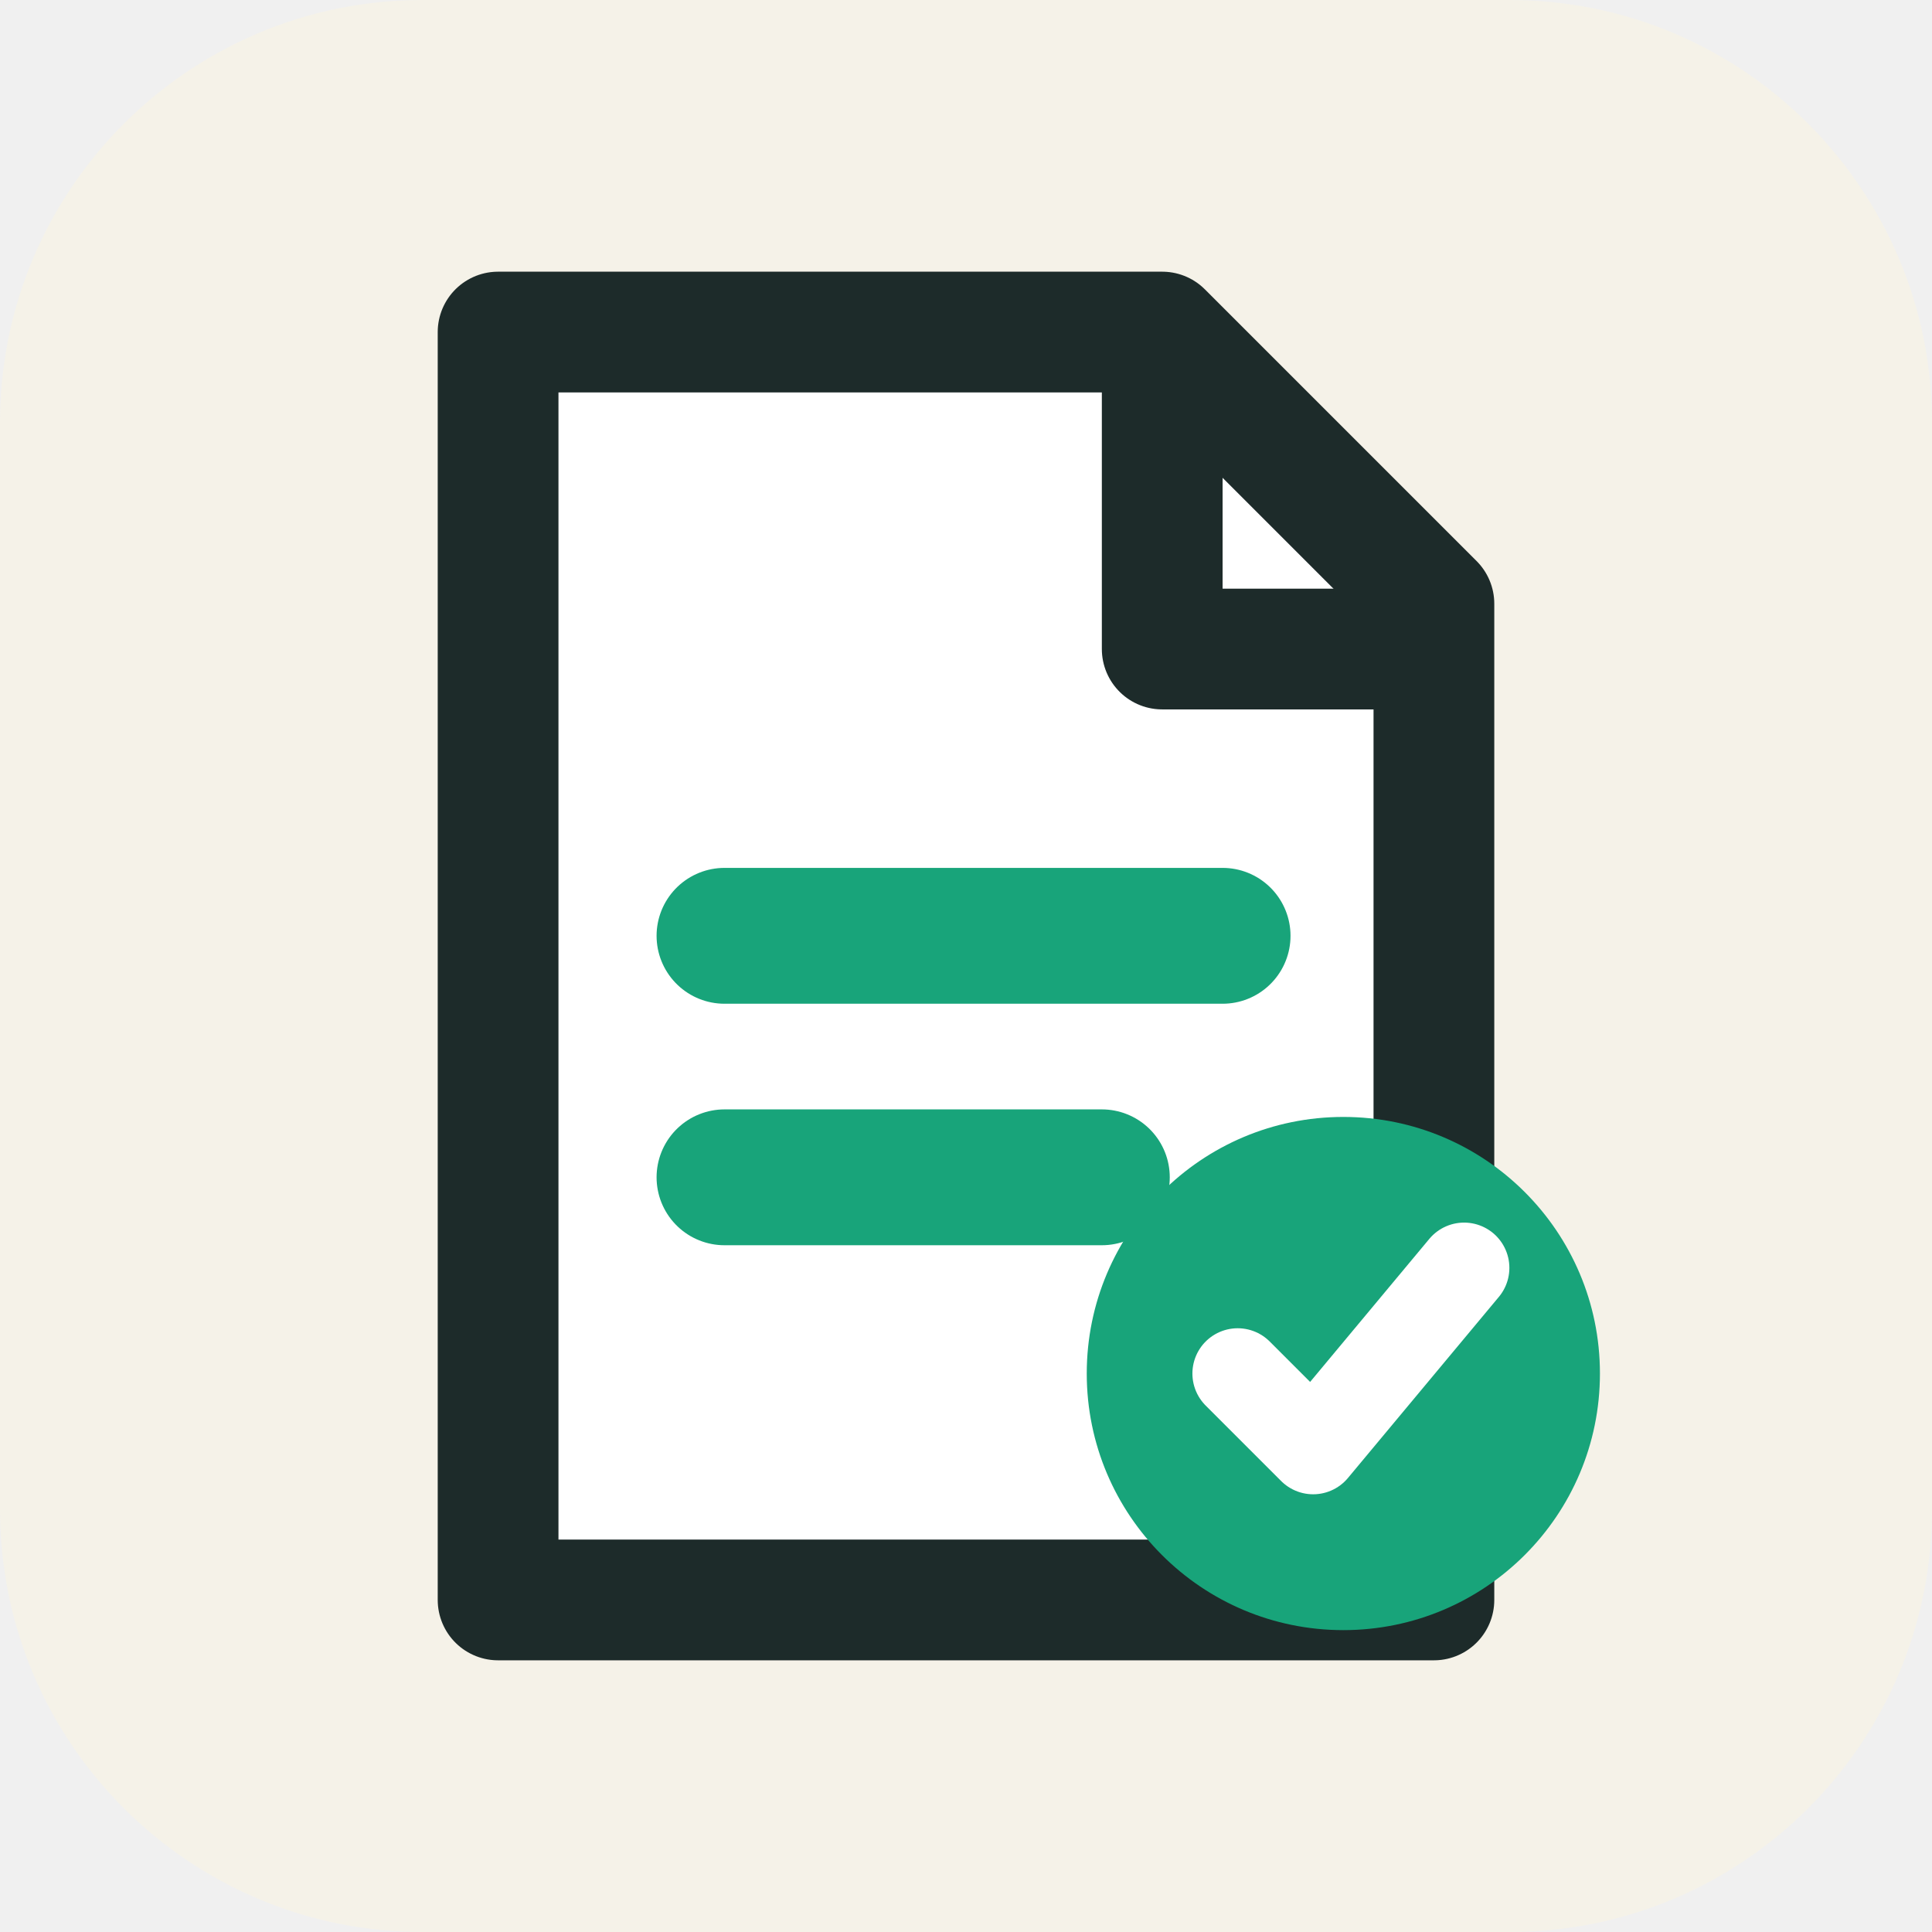
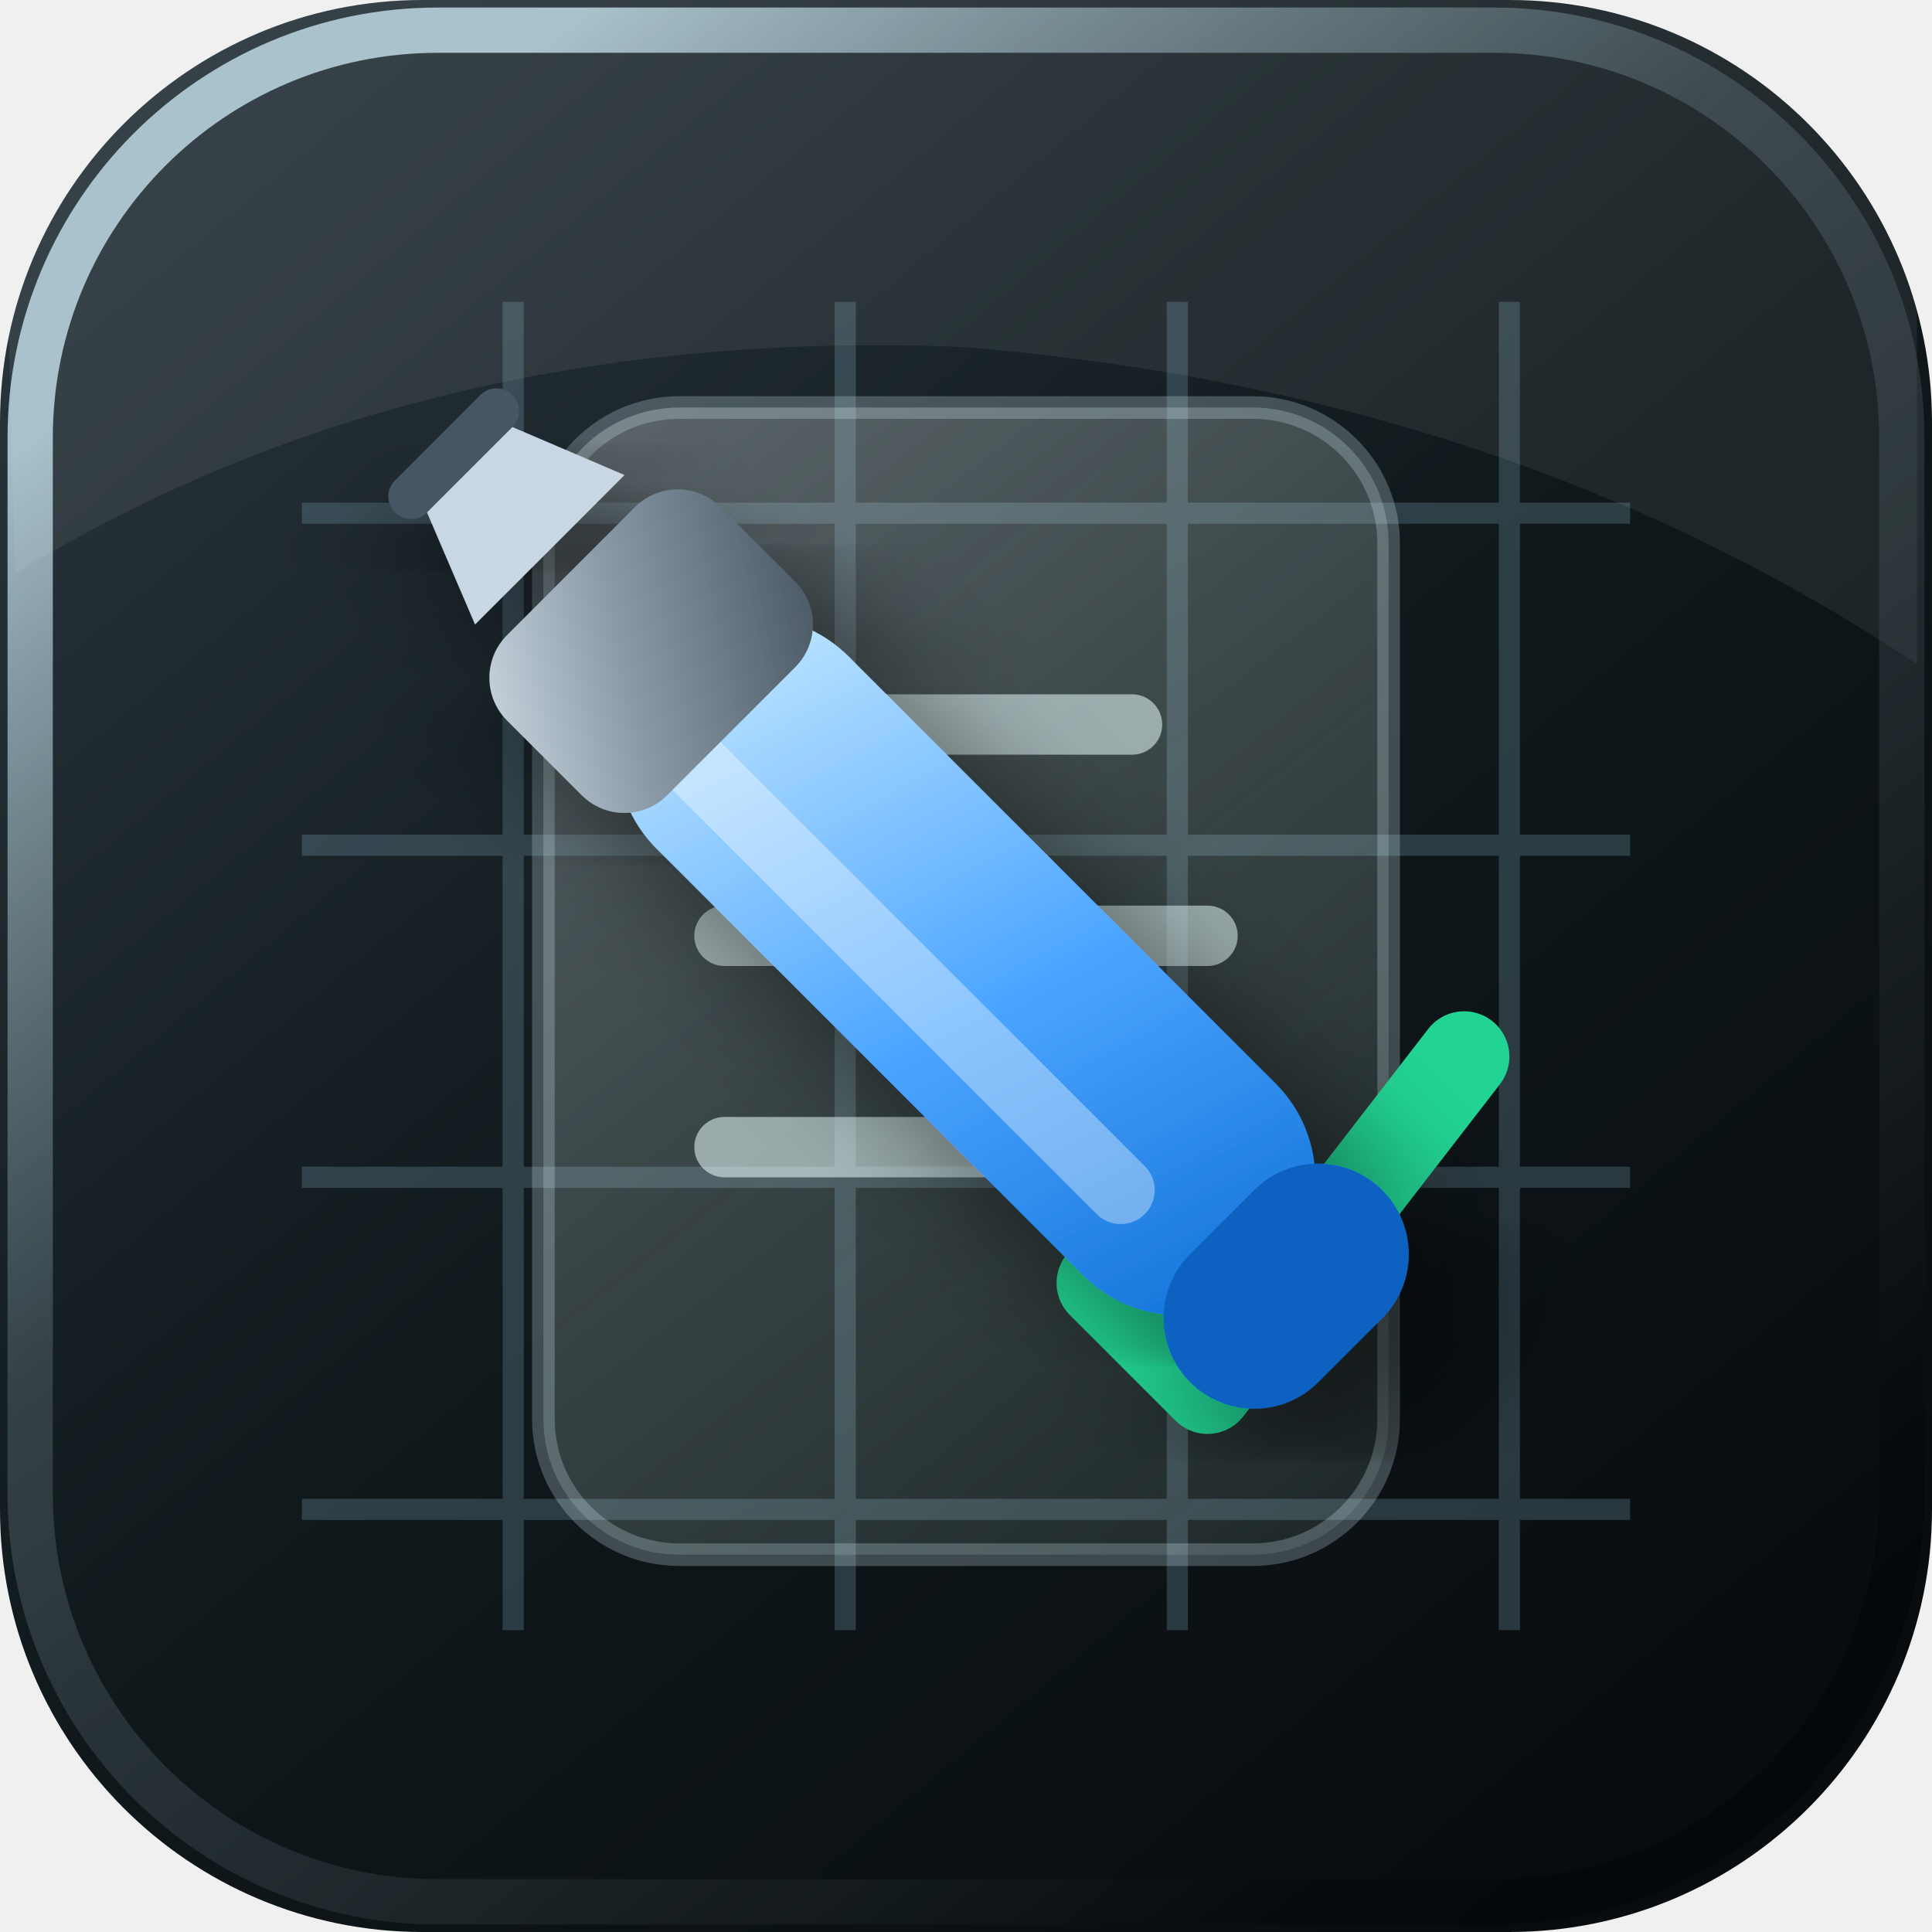
- <svg xmlns="http://www.w3.org/2000/svg" viewBox="0 0 128 128">
-   <rect width="128" height="128" rx="28" fill="#f5f2e8" />
-   <path d="M33 22h44l18 18v66H33z" fill="#fff" stroke="#1d2b2a" stroke-width="8" stroke-linejoin="round" />
-   <path d="M77 22v21h21" fill="none" stroke="#1d2b2a" stroke-width="8" stroke-linejoin="round" />
-   <path d="M48 62h33M48 78h25" stroke="#18a47a" stroke-width="9" stroke-linecap="round" />
-   <circle cx="89" cy="91" r="17" fill="#18a47a" />
-   <path d="m82 91 5 5 10-12" fill="none" stroke="#fff" stroke-width="6" stroke-linecap="round" stroke-linejoin="round" />
+ <svg xmlns="http://www.w3.org/2000/svg" viewBox="0 0 128 128" role="img" aria-labelledby="title desc">
+   <defs>
+     <linearGradient id="tile" x1="18" y1="10" x2="110" y2="120" gradientUnits="userSpaceOnUse">
+       <stop offset="0" stop-color="#27333a" />
+       <stop offset="0.48" stop-color="#10191c" />
+       <stop offset="1" stop-color="#080c0f" />
+     </linearGradient>
+     <linearGradient id="edge" x1="24" y1="12" x2="104" y2="116" gradientUnits="userSpaceOnUse">
+       <stop offset="0" stop-color="#d7f5ff" stop-opacity="0.72" />
+       <stop offset="0.38" stop-color="#8aa2ad" stop-opacity="0.26" />
+       <stop offset="1" stop-color="#000000" stop-opacity="0.34" />
+     </linearGradient>
+     <linearGradient id="sheet" x1="37" y1="30" x2="91" y2="100" gradientUnits="userSpaceOnUse">
+       <stop offset="0" stop-color="#f5fbff" stop-opacity="0.28" />
+       <stop offset="1" stop-color="#d6fff0" stop-opacity="0.1" />
+     </linearGradient>
+     <linearGradient id="toolBlue" x1="55" y1="92" x2="73" y2="32" gradientUnits="userSpaceOnUse">
+       <stop offset="0" stop-color="#1172d8" />
+       <stop offset="0.42" stop-color="#4ca5ff" />
+       <stop offset="1" stop-color="#d7f3ff" />
+     </linearGradient>
+     <linearGradient id="metal" x1="49" y1="25" x2="78" y2="44" gradientUnits="userSpaceOnUse">
+       <stop offset="0" stop-color="#edf7ff" />
+       <stop offset="0.45" stop-color="#8b9ba8" />
+       <stop offset="1" stop-color="#32404b" />
+     </linearGradient>
+     <filter id="drop" x="-20%" y="-20%" width="140%" height="140%" color-interpolation-filters="sRGB">
+       <feDropShadow dx="0" dy="5" stdDeviation="4" flood-color="#000000" flood-opacity="0.48" />
+     </filter>
+     <clipPath id="round">
+       <rect width="128" height="128" rx="28" />
+     </clipPath>
+   </defs>
+   <g clip-path="url(#round)">
+     <rect width="128" height="128" fill="url(#tile)" />
+     <path d="M20 34h88M20 56h88M20 78h88M20 100h88M34 20v88M56 20v88M78 20v88M100 20v88" fill="none" stroke="#8bb2c4" stroke-width="1.4" stroke-opacity="0.25" />
+     <path d="M1 38c18-11 39-16 63-15 24 2 45 9 63 21V0H0z" fill="#ffffff" opacity="0.07" />
+     <rect x="36" y="27" width="56" height="76" rx="9" fill="url(#sheet)" stroke="#dff9ff" stroke-opacity="0.24" stroke-width="1.5" />
+     <path d="M48 48h27M48 62h32M48 76h20" fill="none" stroke="#eaffff" stroke-linecap="round" stroke-width="4" stroke-opacity="0.55" />
+     <path d="m73 85 7 7 17-22" fill="none" stroke="#22d494" stroke-linecap="round" stroke-linejoin="round" stroke-width="6" />
+     <g transform="rotate(-45 64 64)" filter="url(#drop)">
+       <rect x="55" y="35" width="18" height="58" rx="9" fill="url(#toolBlue)" />
+       <rect x="58.5" y="39" width="4.5" height="45" rx="2.25" fill="#ffffff" opacity="0.36" />
+       <rect x="54" y="27" width="20" height="15" rx="4" fill="url(#metal)" />
+       <path d="M57 25h14l-4-10h-6z" fill="#c8d7e3" />
+       <path d="M60 16h8" stroke="#465765" stroke-width="3" stroke-linecap="round" />
+       <rect x="55" y="88" width="18" height="12" rx="6" fill="#0b62c1" />
+     </g>
+   </g>
+   <rect x="2" y="2" width="124" height="124" rx="27" fill="none" stroke="url(#edge)" stroke-width="3" />
</svg>
